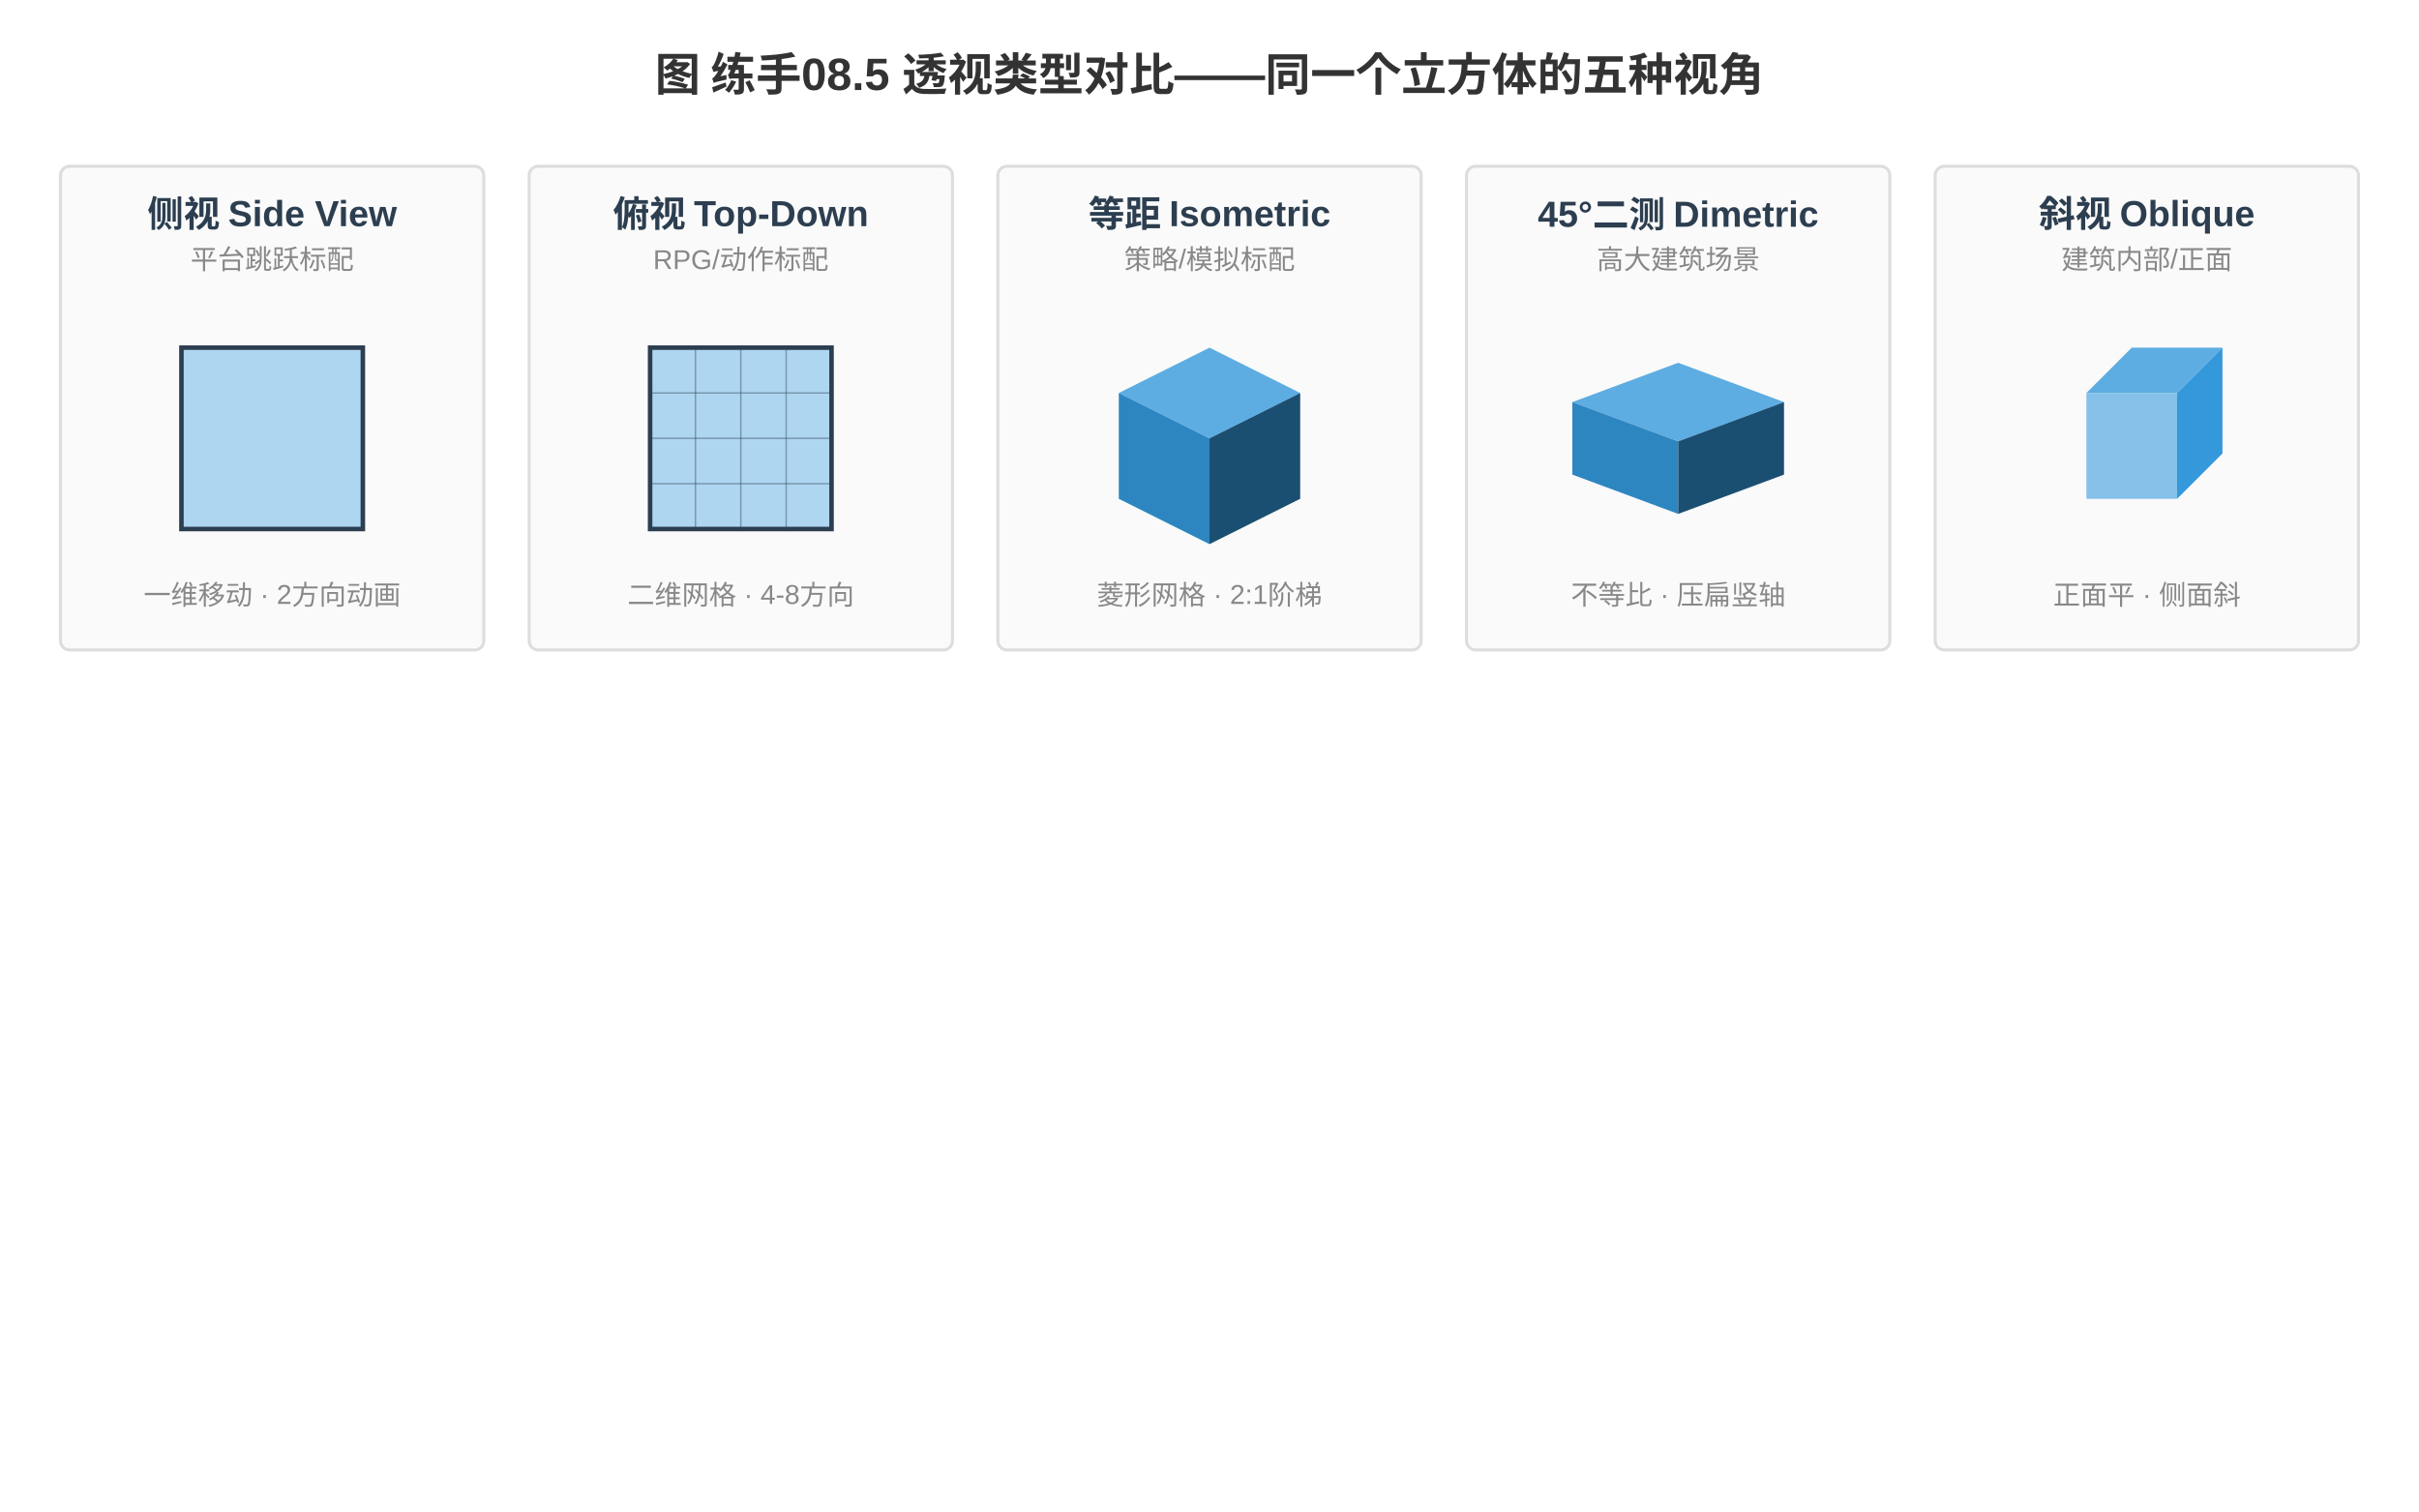
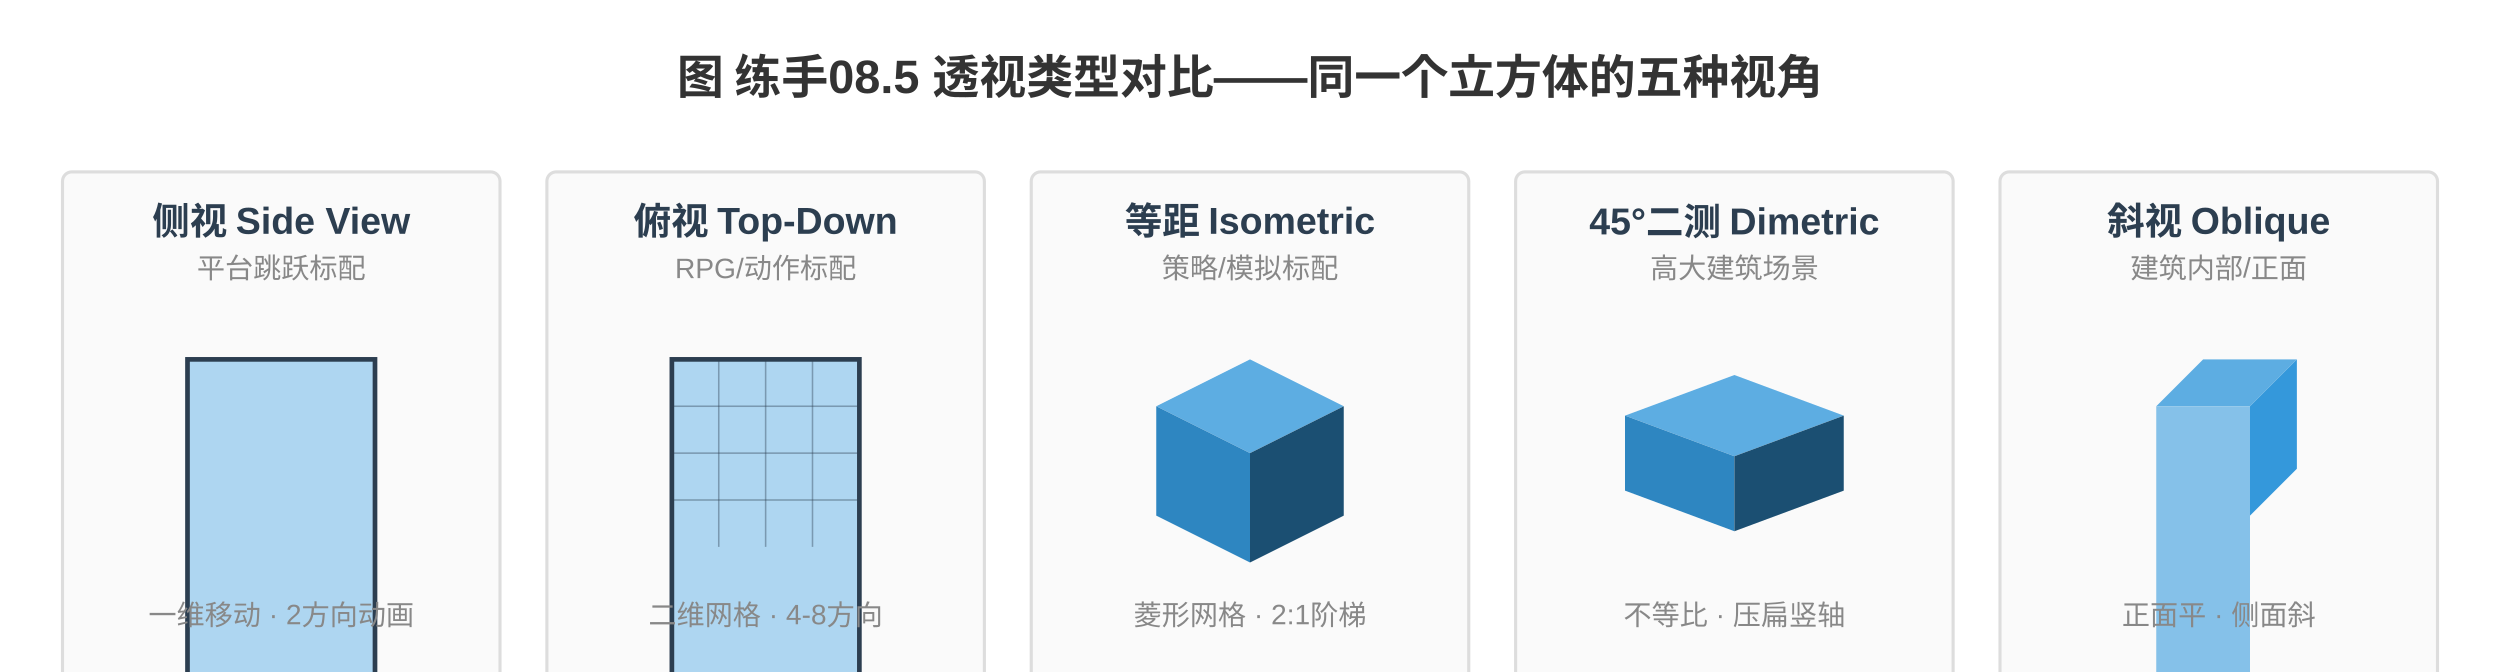
- <svg xmlns="http://www.w3.org/2000/svg" viewBox="0 0 800 500" width="800" height="500">
+ <svg xmlns="http://www.w3.org/2000/svg" viewBox="0 0 800 215" width="800" height="215">
  <style>
    text { font-family: 'PingFang SC','Microsoft YaHei',Arial,sans-serif; }
    .title { font-size: 15px; font-weight: bold; fill: #333; }
    .panel-label { font-size: 12px; font-weight: bold; fill: #2C3E50; }
    .panel-sub { font-size: 9px; fill: #888; }
    .face-top { fill: #5DADE2; }
    .face-left { fill: #2E86C1; }
    .face-right { fill: #1B4F72; }
    .face-front { fill: #85C1E9; }
    .face-side { fill: #3498DB; }
    .face-flat { fill: #AED6F1; stroke: #2C3E50; stroke-width: 1.5; }
    .edge { stroke: #2C3E50; stroke-width: 1.5; fill: none; }
    .panel-bg { fill: #fafafa; stroke: #ddd; stroke-width: 1; }
  </style>
  <text x="400" y="30" class="title" text-anchor="middle">图 练手08.5 透视类型对比——同一个立方体的五种视角</text>
  <g transform="translate(20, 55)">
-     <rect x="0" y="0" width="140" height="160" class="panel-bg" rx="3" />
+     <rect x="0" y="0" width="140" height="215" class="panel-bg" rx="3" />
    <text x="70" y="20" class="panel-label" text-anchor="middle">侧视 Side View</text>
    <text x="70" y="34" class="panel-sub" text-anchor="middle">平台跳跃标配</text>
-     <rect x="40" y="60" width="60" height="60" class="face-flat" />
+     <rect x="40" y="60" width="60" height="215" class="face-flat" />
    <text x="70" y="145" class="panel-sub" text-anchor="middle">一维移动 · 2方向动画</text>
  </g>
  <g transform="translate(175, 55)">
-     <rect x="0" y="0" width="140" height="160" class="panel-bg" rx="3" />
+     <rect x="0" y="0" width="140" height="215" class="panel-bg" rx="3" />
    <text x="70" y="20" class="panel-label" text-anchor="middle">俯视 Top-Down</text>
    <text x="70" y="34" class="panel-sub" text-anchor="middle">RPG/动作标配</text>
-     <rect x="40" y="60" width="60" height="60" class="face-flat" />
+     <rect x="40" y="60" width="60" height="215" class="face-flat" />
    <line x1="55" y1="60" x2="55" y2="120" stroke="#2C3E50" stroke-width="0.5" opacity="0.4" />
    <line x1="70" y1="60" x2="70" y2="120" stroke="#2C3E50" stroke-width="0.5" opacity="0.4" />
    <line x1="85" y1="60" x2="85" y2="120" stroke="#2C3E50" stroke-width="0.5" opacity="0.4" />
    <line x1="40" y1="75" x2="100" y2="75" stroke="#2C3E50" stroke-width="0.5" opacity="0.4" />
    <line x1="40" y1="90" x2="100" y2="90" stroke="#2C3E50" stroke-width="0.5" opacity="0.4" />
    <line x1="40" y1="105" x2="100" y2="105" stroke="#2C3E50" stroke-width="0.5" opacity="0.4" />
    <text x="70" y="145" class="panel-sub" text-anchor="middle">二维网格 · 4-8方向</text>
  </g>
  <g transform="translate(330, 55)">
-     <rect x="0" y="0" width="140" height="160" class="panel-bg" rx="3" />
+     <rect x="0" y="0" width="140" height="215" class="panel-bg" rx="3" />
    <text x="70" y="20" class="panel-label" text-anchor="middle">等距 Isometric</text>
    <text x="70" y="34" class="panel-sub" text-anchor="middle">策略/模拟标配</text>
    <polygon points="70,60 100,75 70,90 40,75" class="face-top" />
    <polygon points="40,75 70,90 70,125 40,110" class="face-left" />
    <polygon points="100,75 70,90 70,125 100,110" class="face-right" />
    <text x="70" y="145" class="panel-sub" text-anchor="middle">菱形网格 · 2:1阶梯</text>
  </g>
  <g transform="translate(485, 55)">
-     <rect x="0" y="0" width="140" height="160" class="panel-bg" rx="3" />
+     <rect x="0" y="0" width="140" height="215" class="panel-bg" rx="3" />
    <text x="70" y="20" class="panel-label" text-anchor="middle">45°二测 Dimetric</text>
    <text x="70" y="34" class="panel-sub" text-anchor="middle">高大建筑场景</text>
    <polygon points="70,65 105,78 70,91 35,78" class="face-top" />
    <polygon points="35,78 70,91 70,115 35,102" class="face-left" />
    <polygon points="105,78 70,91 70,115 105,102" class="face-right" />
    <text x="70" y="145" class="panel-sub" text-anchor="middle">不等比 · 压扁竖轴</text>
  </g>
  <g transform="translate(640, 55)">
-     <rect x="0" y="0" width="140" height="160" class="panel-bg" rx="3" />
+     <rect x="0" y="0" width="140" height="215" class="panel-bg" rx="3" />
    <text x="70" y="20" class="panel-label" text-anchor="middle">斜视 Oblique</text>
    <text x="70" y="34" class="panel-sub" text-anchor="middle">建筑内部/正面</text>
    <polygon points="50,75 80,75 95,60 65,60" class="face-top" />
-     <rect x="50" y="75" width="30" height="35" class="face-front" />
+     <rect x="50" y="75" width="30" height="215" class="face-front" />
    <polygon points="80,75 95,60 95,95 80,110" class="face-side" />
    <text x="70" y="145" class="panel-sub" text-anchor="middle">正面平 · 侧面斜</text>
  </g>
</svg>
